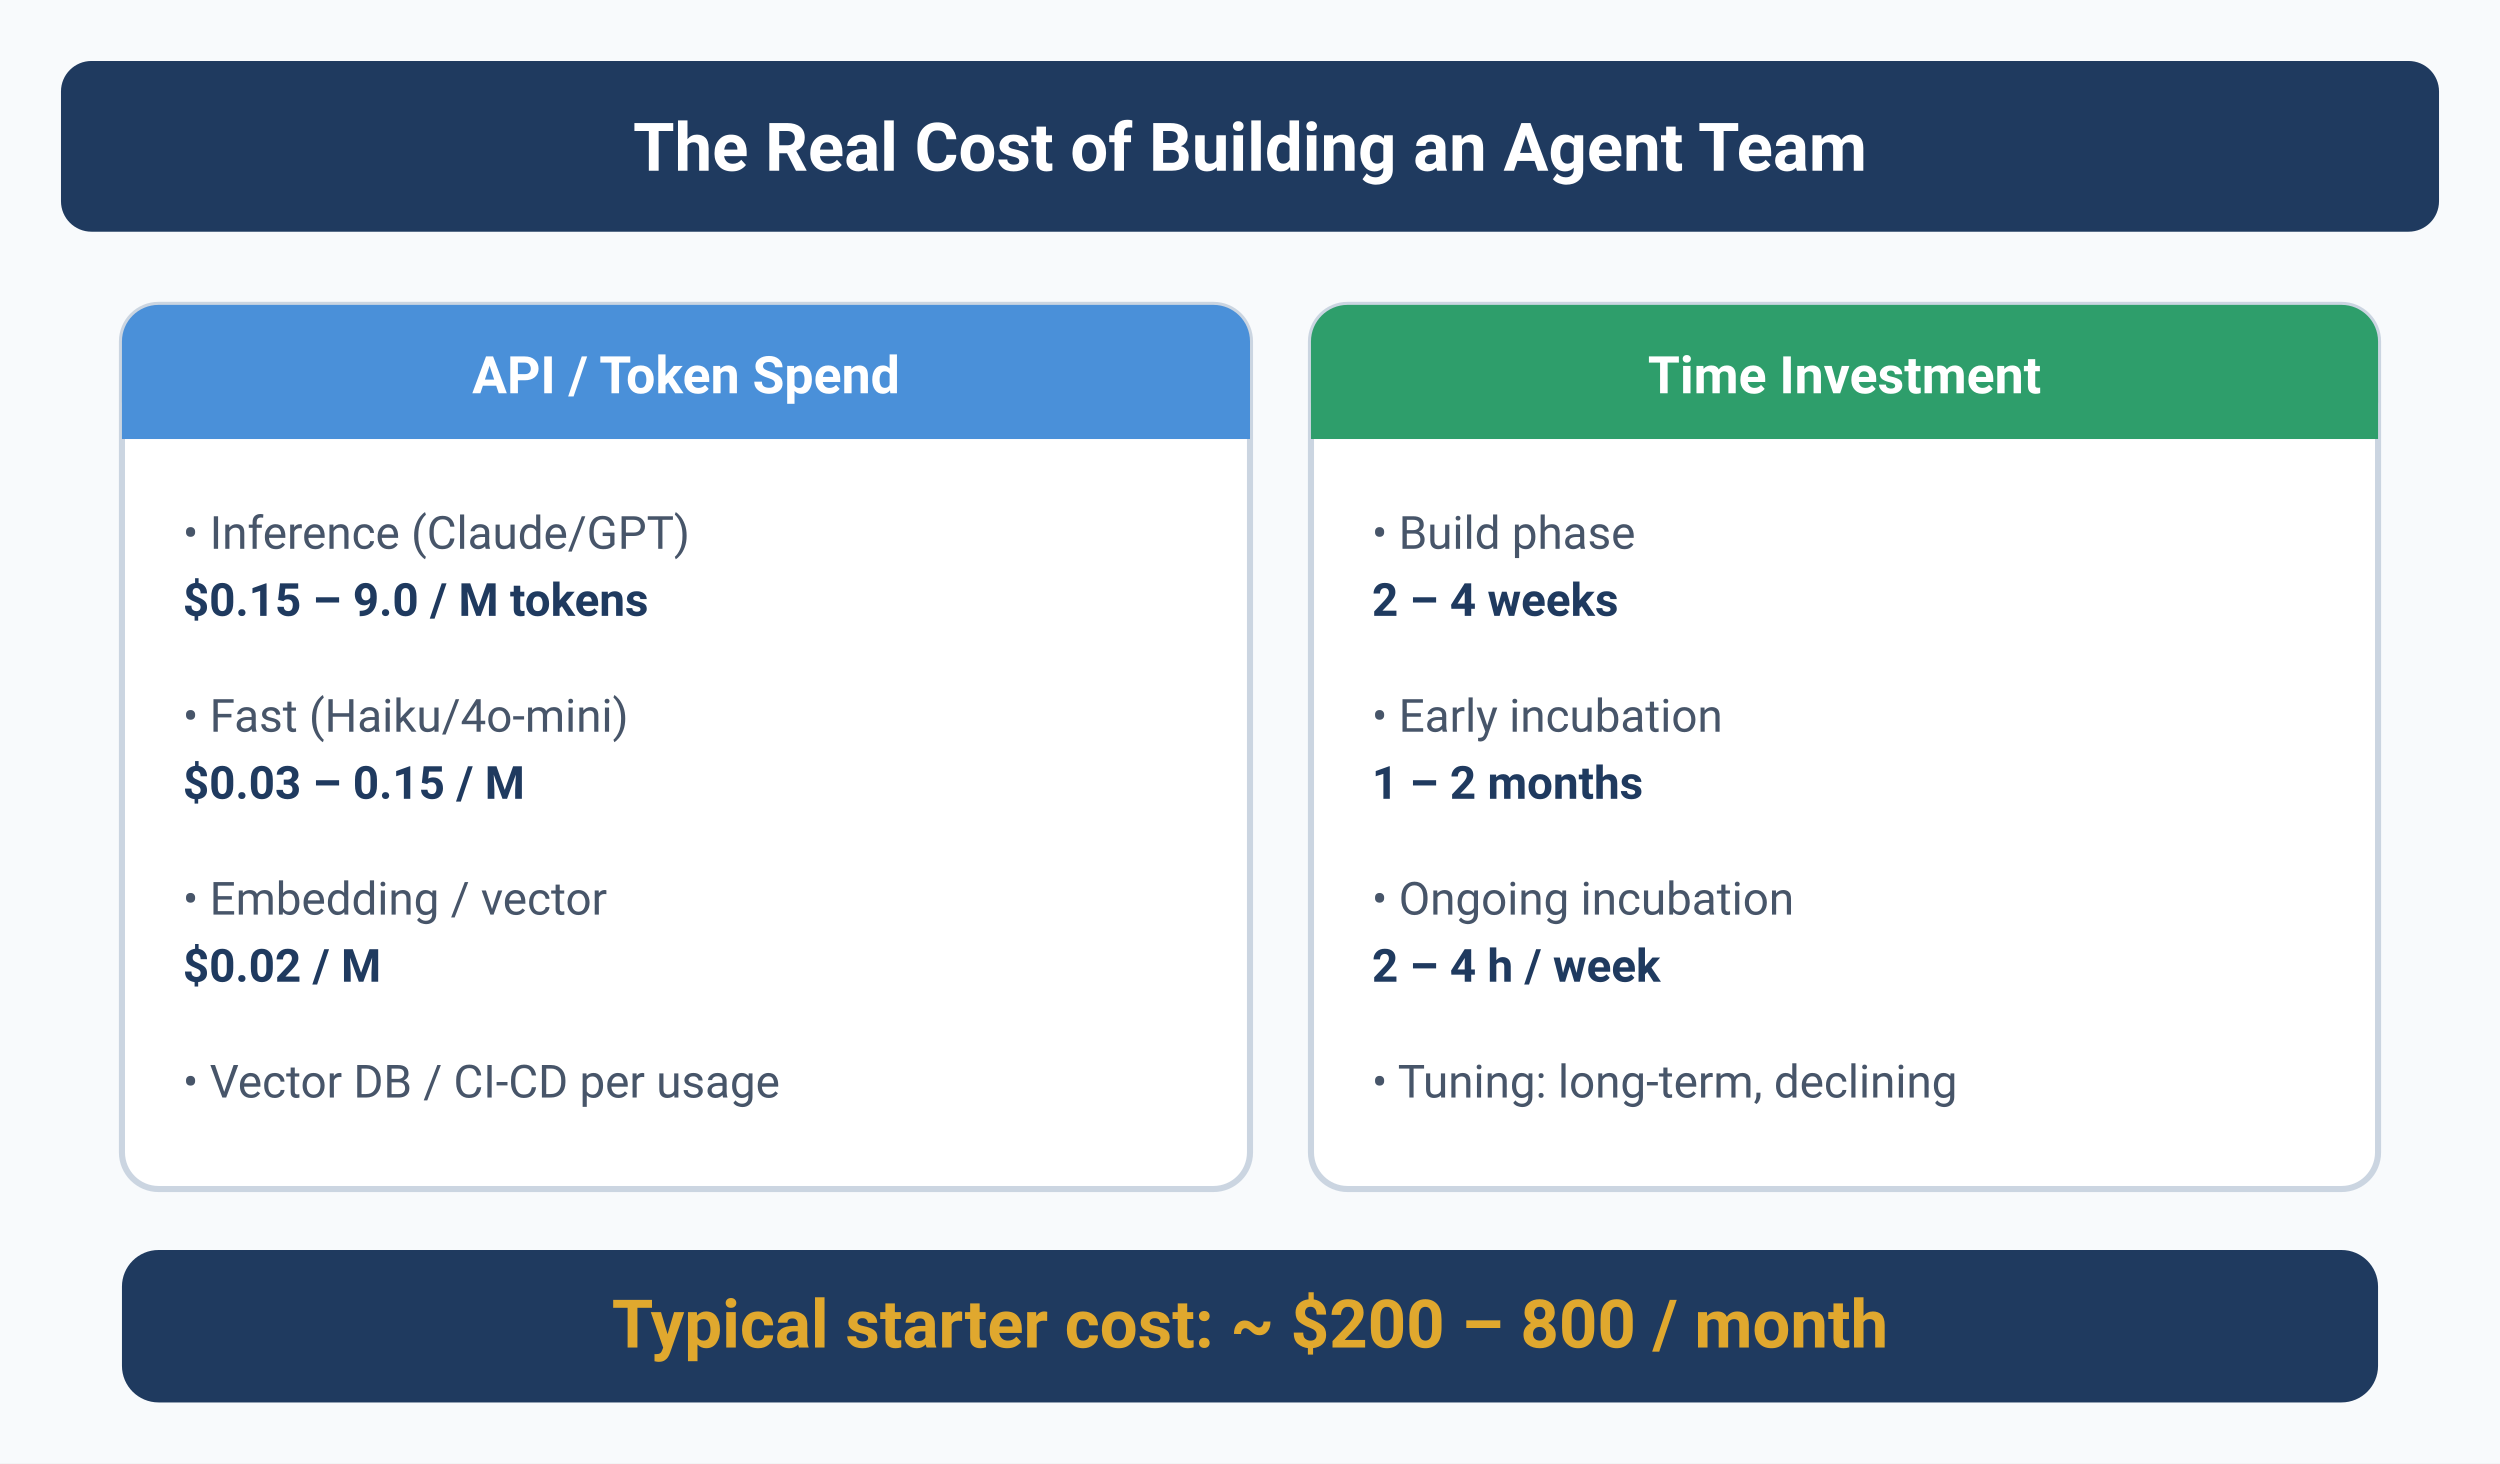
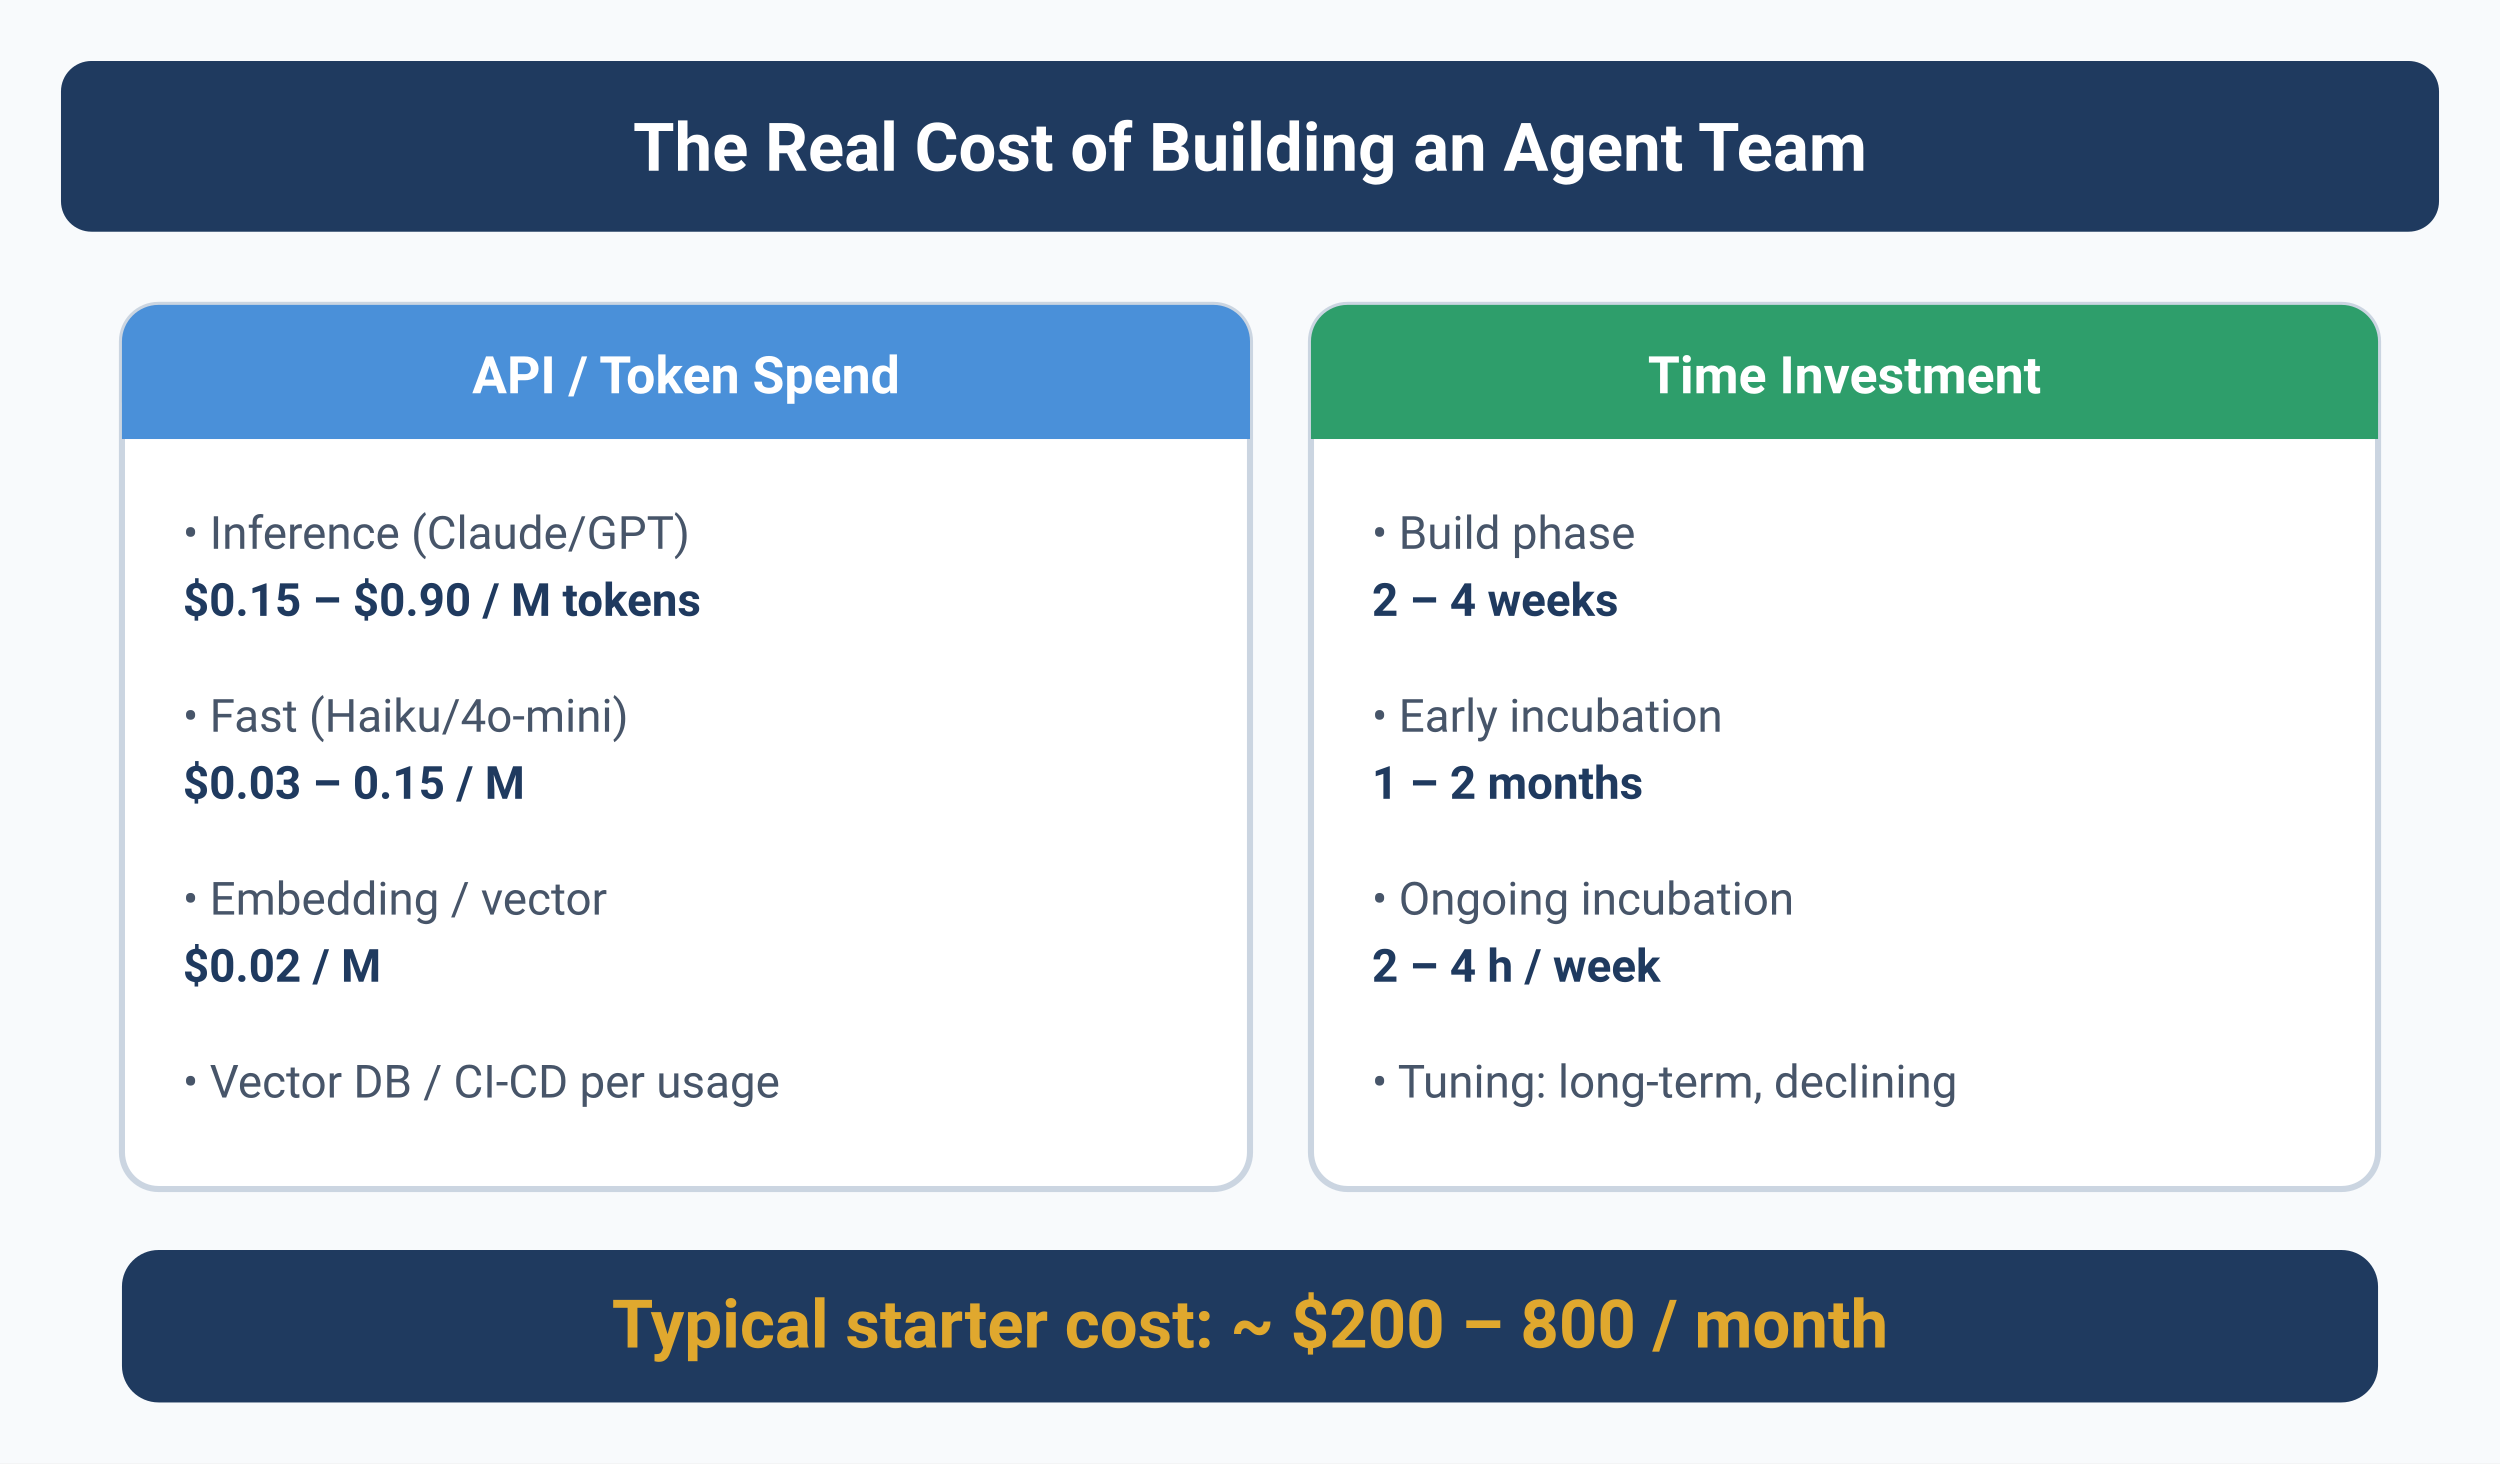
<svg xmlns="http://www.w3.org/2000/svg" viewBox="0 0 820 480" font-family="'Segoe UI', Roboto, Helvetica, Arial, sans-serif">
  <rect width="820" height="480" fill="#f8fafc" />
  <rect x="20" y="20" width="780" height="56" rx="10" fill="#1f3a5f" />
  <text x="410" y="56" fill="#fff" font-size="22" font-weight="700" text-anchor="middle">The Real Cost of Building an Agent Team</text>
  <rect x="40" y="100" width="370" height="290" rx="12" fill="#fff" stroke="#cbd5e1" stroke-width="2" />
  <rect x="40" y="100" width="370" height="44" rx="12" fill="#4a90d9" />
  <rect x="40" y="128" width="370" height="16" fill="#4a90d9" />
  <text x="225" y="129" fill="#fff" font-size="17" font-weight="700" text-anchor="middle">API / Token Spend</text>
  <text x="60" y="180" fill="#475569" font-size="15">• Inference (Claude/GPT)</text>
-   <text x="60" y="202" fill="#1f3a5f" font-size="15" font-weight="700">   $0.15 – 9.0 / M tokens</text>
+   <text x="60" y="202" fill="#1f3a5f" font-size="15" font-weight="700">   $0.15 – $0.90 / M tokens</text>
  <text x="60" y="240" fill="#475569" font-size="15">• Fast (Haiku/4o-mini)</text>
  <text x="60" y="262" fill="#1f3a5f" font-size="15" font-weight="700">   $0.03 – 0.15 / M</text>
  <text x="60" y="300" fill="#475569" font-size="15">• Embedding / vector</text>
  <text x="60" y="322" fill="#1f3a5f" font-size="15" font-weight="700">   $0.02 / M</text>
  <text x="60" y="360" fill="#475569" font-size="15">• Vector DB / CI-CD per usage</text>
  <rect x="430" y="100" width="350" height="290" rx="12" fill="#fff" stroke="#cbd5e1" stroke-width="2" />
  <rect x="430" y="100" width="350" height="44" rx="12" fill="#2e9e6b" />
  <rect x="430" y="128" width="350" height="16" fill="#2e9e6b" />
  <text x="605" y="129" fill="#fff" font-size="17" font-weight="700" text-anchor="middle">Time Investment</text>
  <text x="450" y="180" fill="#475569" font-size="15">• Build phase</text>
  <text x="450" y="202" fill="#1f3a5f" font-size="15" font-weight="700">   2 – 4 weeks</text>
  <text x="450" y="240" fill="#475569" font-size="15">• Early incubation</text>
  <text x="450" y="262" fill="#1f3a5f" font-size="15" font-weight="700">   1 – 2 months</text>
  <text x="450" y="300" fill="#475569" font-size="15">• Ongoing incubation</text>
  <text x="450" y="322" fill="#1f3a5f" font-size="15" font-weight="700">   2 – 4 h / week</text>
  <text x="450" y="360" fill="#475569" font-size="15">• Tuning: long-term, declining</text>
  <rect x="40" y="410" width="740" height="50" rx="12" fill="#1f3a5f" />
  <text x="410" y="442" fill="#e0a82e" font-size="22" font-weight="700" text-anchor="middle">Typical starter cost: ~ $200 – 800 / month</text>
</svg>
